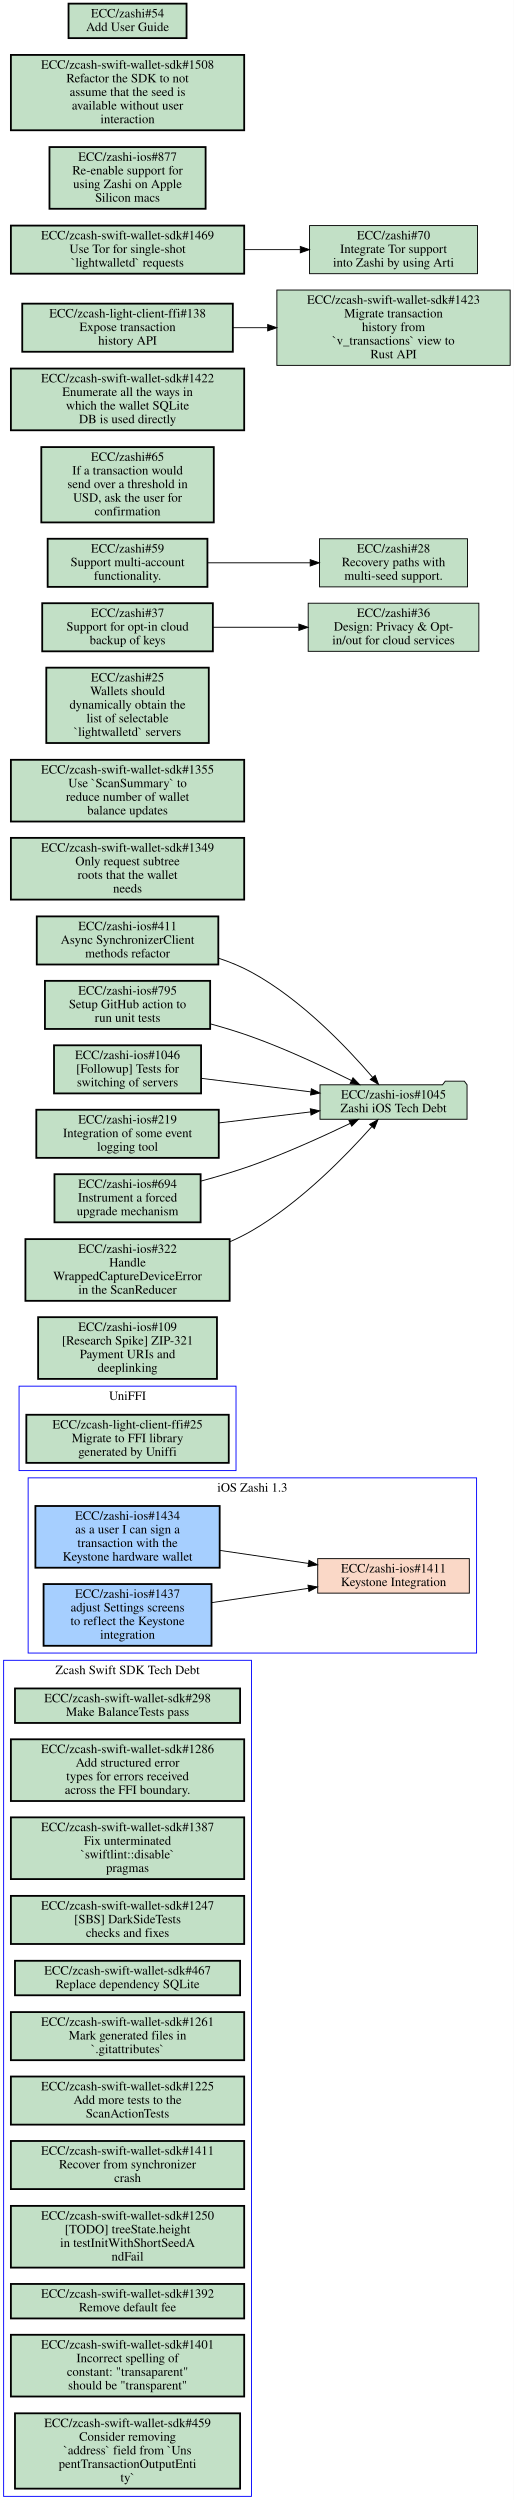
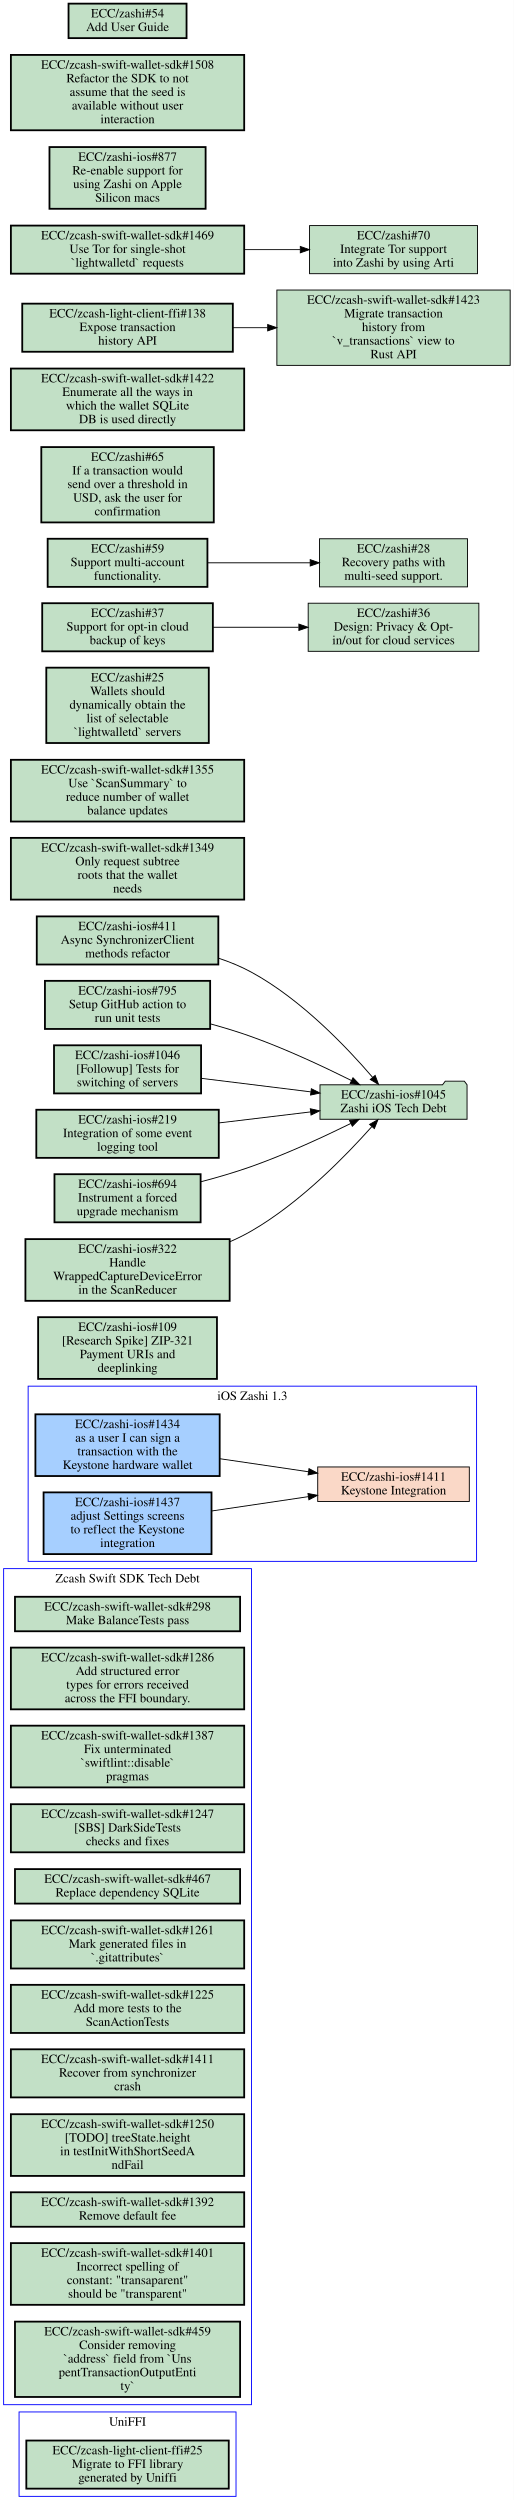
<svg xmlns="http://www.w3.org/2000/svg" xmlns:xlink="http://www.w3.org/1999/xlink" width="566pt" height="2754pt" viewBox="0.00 0.00 566.00 2754.00">
  <g id="graph0" class="graph" transform="scale(1 1) rotate(0) translate(4 2750)">
    <polygon fill="white" stroke="transparent" points="-4,4 -4,-2750 562,-2750 562,4 -4,4" />
    <g id="clust1" class="cluster">
-       <polygon fill="none" stroke="blue" points="17,-1130 17,-1223 256,-1223 256,-1130 17,-1130" />
-       <text text-anchor="middle" x="136.5" y="-1207.8" font-family="Times,serif" font-size="14.00">UniFFI</text>
+       <polygon fill="none" stroke="blue" points="27,-1030 27,-1223 521,-1223 521,-1030 27,-1030" />
+       <text text-anchor="middle" x="274" y="-1207.8" font-family="Times,serif" font-size="14.00">iOS Zashi 1.3</text>
    </g>
    <g id="clust2" class="cluster">
-       <polygon fill="none" stroke="blue" points="0,0 0,-921 273,-921 273,0 0,0" />
-       <text text-anchor="middle" x="136.5" y="-905.8" font-family="Times,serif" font-size="14.00">Zcash Swift SDK Tech Debt</text>
+       <polygon fill="none" stroke="blue" points="0,-101 0,-1022 273,-1022 273,-101 0,-101" />
+       <text text-anchor="middle" x="136.5" y="-1006.8" font-family="Times,serif" font-size="14.00">Zcash Swift SDK Tech Debt</text>
    </g>
    <g id="clust3" class="cluster">
-       <polygon fill="none" stroke="blue" points="27,-929 27,-1122 521,-1122 521,-929 27,-929" />
-       <text text-anchor="middle" x="274" y="-1106.8" font-family="Times,serif" font-size="14.00">iOS Zashi 1.3</text>
-     </g>
-     <g id="node1" class="node open">
+       <polygon fill="none" stroke="blue" points="17,0 17,-93 256,-93 256,0 17,0" />
+       <text text-anchor="middle" x="136.5" y="-77.8" font-family="Times,serif" font-size="14.00">UniFFI</text>
+     </g>
+     <g id="node1" class="node closed">
      <g id="a_node1">
-         <a xlink:href="https://github.com/Electric-Coin-Company/zcash-light-client-ffi/issues/25" xlink:title="ECC/zcash-light-client-ffi#25&#10;Migrate to FFI library&#10;generated by Uniffi" target="_blank">
-           <polygon fill="#c2e0c6" stroke="black" stroke-width="2" points="248,-1191.5 25,-1191.5 25,-1138.5 248,-1138.5 248,-1191.5" />
-           <text text-anchor="middle" x="136.5" y="-1176.3" font-family="Times,serif" font-size="14.00">ECC/zcash-light-client-ffi#25</text>
-           <text text-anchor="middle" x="136.5" y="-1161.3" font-family="Times,serif" font-size="14.00">Migrate to FFI library</text>
-           <text text-anchor="middle" x="136.5" y="-1146.3" font-family="Times,serif" font-size="14.00">generated by Uniffi</text>
-         </a>
-       </g>
-     </g>
-     <g id="node2" class="node open">
+         <a xlink:href="https://github.com/Electric-Coin-Company/zashi-ios/issues/1411" xlink:title="ECC/zashi-ios#1411&#10;Keystone Integration" target="_blank">
+           <polygon fill="#fad8c7" stroke="black" points="513,-1134 346,-1134 346,-1096 513,-1096 513,-1134" />
+           <text text-anchor="middle" x="429.5" y="-1118.8" font-family="Times,serif" font-size="14.00">ECC/zashi-ios#1411</text>
+           <text text-anchor="middle" x="429.5" y="-1103.8" font-family="Times,serif" font-size="14.00">Keystone Integration</text>
+         </a>
+       </g>
+     </g>
+     <g id="node2" class="node committed">
      <g id="a_node2">
-         <a xlink:href="https://github.com/Electric-Coin-Company/zcash-swift-wallet-sdk/issues/298" xlink:title="ECC/zcash-swift-wallet-sdk#298&#10;Make BalanceTests pass" target="_blank">
-           <polygon fill="#c2e0c6" stroke="black" stroke-width="2" points="260.5,-890 12.5,-890 12.5,-852 260.5,-852 260.5,-890" />
-           <text text-anchor="middle" x="136.5" y="-874.8" font-family="Times,serif" font-size="14.00">ECC/zcash-swift-wallet-sdk#298</text>
-           <text text-anchor="middle" x="136.5" y="-859.8" font-family="Times,serif" font-size="14.00">Make BalanceTests pass</text>
-         </a>
-       </g>
-     </g>
-     <g id="node3" class="node open">
+         <a xlink:href="https://github.com/Electric-Coin-Company/zashi-ios/issues/1434" xlink:title="ECC/zashi-ios#1434&#10;as a user I can sign a&#10;transaction with the&#10;Keystone hardware wallet" target="_blank">
+           <polygon fill="#a6cfff" stroke="black" stroke-width="2" points="238,-1192 35,-1192 35,-1124 238,-1124 238,-1192" />
+           <text text-anchor="middle" x="136.5" y="-1176.8" font-family="Times,serif" font-size="14.00">ECC/zashi-ios#1434</text>
+           <text text-anchor="middle" x="136.5" y="-1161.8" font-family="Times,serif" font-size="14.00">as a user I can sign a</text>
+           <text text-anchor="middle" x="136.5" y="-1146.8" font-family="Times,serif" font-size="14.00">transaction with the</text>
+           <text text-anchor="middle" x="136.5" y="-1131.8" font-family="Times,serif" font-size="14.00">Keystone hardware wallet</text>
+         </a>
+       </g>
+     </g>
+     <g id="edge1" class="edge">
+       <path fill="none" stroke="black" d="M238.05,-1143.1C269.78,-1138.5 304.66,-1133.3 335.81,-1128.7" />
+       <polygon fill="black" stroke="black" points="336.41,-1132.15 345.78,-1127.2 335.37,-1125.23 336.41,-1132.15" />
+     </g>
+     <g id="node3" class="node committed">
      <g id="a_node3">
-         <a xlink:href="https://github.com/Electric-Coin-Company/zcash-swift-wallet-sdk/issues/1286" xlink:title="ECC/zcash-swift-wallet-sdk#1286&#10;Add structured error&#10;types for errors received&#10;across the FFI boundary." target="_blank">
-           <polygon fill="#c2e0c6" stroke="black" stroke-width="2" points="265,-834 8,-834 8,-766 265,-766 265,-834" />
-           <text text-anchor="middle" x="136.5" y="-818.8" font-family="Times,serif" font-size="14.00">ECC/zcash-swift-wallet-sdk#1286</text>
-           <text text-anchor="middle" x="136.5" y="-803.8" font-family="Times,serif" font-size="14.00">Add structured error</text>
-           <text text-anchor="middle" x="136.5" y="-788.8" font-family="Times,serif" font-size="14.00">types for errors received</text>
-           <text text-anchor="middle" x="136.5" y="-773.8" font-family="Times,serif" font-size="14.00">across the FFI boundary.</text>
-         </a>
-       </g>
+         <a xlink:href="https://github.com/Electric-Coin-Company/zashi-ios/issues/1437" xlink:title="ECC/zashi-ios#1437&#10;adjust Settings screens&#10;to reflect the Keystone&#10;integration" target="_blank">
+           <polygon fill="#a6cfff" stroke="black" stroke-width="2" points="229,-1106 44,-1106 44,-1038 229,-1038 229,-1106" />
+           <text text-anchor="middle" x="136.5" y="-1090.8" font-family="Times,serif" font-size="14.00">ECC/zashi-ios#1437</text>
+           <text text-anchor="middle" x="136.5" y="-1075.8" font-family="Times,serif" font-size="14.00">adjust Settings screens</text>
+           <text text-anchor="middle" x="136.5" y="-1060.8" font-family="Times,serif" font-size="14.00">to reflect the Keystone</text>
+           <text text-anchor="middle" x="136.5" y="-1045.8" font-family="Times,serif" font-size="14.00">integration</text>
+         </a>
+       </g>
+     </g>
+     <g id="edge2" class="edge">
+       <path fill="none" stroke="black" d="M229.17,-1085.5C263.14,-1090.6 301.66,-1096.3 335.72,-1101.3" />
+       <polygon fill="black" stroke="black" points="335.26,-1104.77 345.67,-1102.8 336.3,-1097.85 335.26,-1104.77" />
    </g>
    <g id="node4" class="node open">
      <g id="a_node4">
-         <a xlink:href="https://github.com/Electric-Coin-Company/zcash-swift-wallet-sdk/issues/1387" xlink:title="ECC/zcash-swift-wallet-sdk#1387&#10;Fix unterminated&#10;`swiftlint::disable`&#10;pragmas" target="_blank">
-           <polygon fill="#c2e0c6" stroke="black" stroke-width="2" points="265,-748 8,-748 8,-680 265,-680 265,-748" />
-           <text text-anchor="middle" x="136.5" y="-732.8" font-family="Times,serif" font-size="14.00">ECC/zcash-swift-wallet-sdk#1387</text>
-           <text text-anchor="middle" x="136.5" y="-717.8" font-family="Times,serif" font-size="14.00">Fix unterminated</text>
-           <text text-anchor="middle" x="136.5" y="-702.8" font-family="Times,serif" font-size="14.00">`swiftlint::disable`</text>
-           <text text-anchor="middle" x="136.5" y="-687.8" font-family="Times,serif" font-size="14.00">pragmas</text>
+         <a xlink:href="https://github.com/Electric-Coin-Company/zcash-swift-wallet-sdk/issues/298" xlink:title="ECC/zcash-swift-wallet-sdk#298&#10;Make BalanceTests pass" target="_blank">
+           <polygon fill="#c2e0c6" stroke="black" stroke-width="2" points="260.5,-991 12.5,-991 12.5,-953 260.5,-953 260.5,-991" />
+           <text text-anchor="middle" x="136.5" y="-975.8" font-family="Times,serif" font-size="14.00">ECC/zcash-swift-wallet-sdk#298</text>
+           <text text-anchor="middle" x="136.5" y="-960.8" font-family="Times,serif" font-size="14.00">Make BalanceTests pass</text>
        </a>
      </g>
    </g>
    <g id="node5" class="node open">
      <g id="a_node5">
-         <a xlink:href="https://github.com/Electric-Coin-Company/zcash-swift-wallet-sdk/issues/1247" xlink:title="ECC/zcash-swift-wallet-sdk#1247&#10;[SBS] DarkSideTests&#10;checks and fixes" target="_blank">
-           <polygon fill="#c2e0c6" stroke="black" stroke-width="2" points="265,-661.5 8,-661.5 8,-608.5 265,-608.5 265,-661.5" />
-           <text text-anchor="middle" x="136.5" y="-646.3" font-family="Times,serif" font-size="14.00">ECC/zcash-swift-wallet-sdk#1247</text>
-           <text text-anchor="middle" x="136.5" y="-631.3" font-family="Times,serif" font-size="14.00">[SBS] DarkSideTests</text>
-           <text text-anchor="middle" x="136.5" y="-616.3" font-family="Times,serif" font-size="14.00">checks and fixes</text>
+         <a xlink:href="https://github.com/Electric-Coin-Company/zcash-swift-wallet-sdk/issues/1286" xlink:title="ECC/zcash-swift-wallet-sdk#1286&#10;Add structured error&#10;types for errors received&#10;across the FFI boundary." target="_blank">
+           <polygon fill="#c2e0c6" stroke="black" stroke-width="2" points="265,-935 8,-935 8,-867 265,-867 265,-935" />
+           <text text-anchor="middle" x="136.5" y="-919.8" font-family="Times,serif" font-size="14.00">ECC/zcash-swift-wallet-sdk#1286</text>
+           <text text-anchor="middle" x="136.5" y="-904.8" font-family="Times,serif" font-size="14.00">Add structured error</text>
+           <text text-anchor="middle" x="136.5" y="-889.8" font-family="Times,serif" font-size="14.00">types for errors received</text>
+           <text text-anchor="middle" x="136.5" y="-874.8" font-family="Times,serif" font-size="14.00">across the FFI boundary.</text>
        </a>
      </g>
    </g>
    <g id="node6" class="node open">
      <g id="a_node6">
-         <a xlink:href="https://github.com/Electric-Coin-Company/zcash-swift-wallet-sdk/issues/467" xlink:title="ECC/zcash-swift-wallet-sdk#467&#10;Replace dependency SQLite" target="_blank">
-           <polygon fill="#c2e0c6" stroke="black" stroke-width="2" points="260.5,-590 12.5,-590 12.5,-552 260.5,-552 260.5,-590" />
-           <text text-anchor="middle" x="136.5" y="-574.8" font-family="Times,serif" font-size="14.00">ECC/zcash-swift-wallet-sdk#467</text>
-           <text text-anchor="middle" x="136.5" y="-559.8" font-family="Times,serif" font-size="14.00">Replace dependency SQLite</text>
+         <a xlink:href="https://github.com/Electric-Coin-Company/zcash-swift-wallet-sdk/issues/1387" xlink:title="ECC/zcash-swift-wallet-sdk#1387&#10;Fix unterminated&#10;`swiftlint::disable`&#10;pragmas" target="_blank">
+           <polygon fill="#c2e0c6" stroke="black" stroke-width="2" points="265,-849 8,-849 8,-781 265,-781 265,-849" />
+           <text text-anchor="middle" x="136.5" y="-833.8" font-family="Times,serif" font-size="14.00">ECC/zcash-swift-wallet-sdk#1387</text>
+           <text text-anchor="middle" x="136.5" y="-818.8" font-family="Times,serif" font-size="14.00">Fix unterminated</text>
+           <text text-anchor="middle" x="136.5" y="-803.8" font-family="Times,serif" font-size="14.00">`swiftlint::disable`</text>
+           <text text-anchor="middle" x="136.5" y="-788.8" font-family="Times,serif" font-size="14.00">pragmas</text>
        </a>
      </g>
    </g>
    <g id="node7" class="node open">
      <g id="a_node7">
-         <a xlink:href="https://github.com/Electric-Coin-Company/zcash-swift-wallet-sdk/issues/1261" xlink:title="ECC/zcash-swift-wallet-sdk#1261&#10;Mark generated files in&#10;`.gitattributes`" target="_blank">
-           <polygon fill="#c2e0c6" stroke="black" stroke-width="2" points="265,-533.5 8,-533.5 8,-480.5 265,-480.5 265,-533.5" />
-           <text text-anchor="middle" x="136.5" y="-518.3" font-family="Times,serif" font-size="14.00">ECC/zcash-swift-wallet-sdk#1261</text>
-           <text text-anchor="middle" x="136.5" y="-503.3" font-family="Times,serif" font-size="14.00">Mark generated files in</text>
-           <text text-anchor="middle" x="136.5" y="-488.3" font-family="Times,serif" font-size="14.00">`.gitattributes`</text>
+         <a xlink:href="https://github.com/Electric-Coin-Company/zcash-swift-wallet-sdk/issues/1247" xlink:title="ECC/zcash-swift-wallet-sdk#1247&#10;[SBS] DarkSideTests&#10;checks and fixes" target="_blank">
+           <polygon fill="#c2e0c6" stroke="black" stroke-width="2" points="265,-762.5 8,-762.5 8,-709.5 265,-709.5 265,-762.5" />
+           <text text-anchor="middle" x="136.5" y="-747.3" font-family="Times,serif" font-size="14.00">ECC/zcash-swift-wallet-sdk#1247</text>
+           <text text-anchor="middle" x="136.5" y="-732.3" font-family="Times,serif" font-size="14.00">[SBS] DarkSideTests</text>
+           <text text-anchor="middle" x="136.5" y="-717.3" font-family="Times,serif" font-size="14.00">checks and fixes</text>
        </a>
      </g>
    </g>
    <g id="node8" class="node open">
      <g id="a_node8">
-         <a xlink:href="https://github.com/Electric-Coin-Company/zcash-swift-wallet-sdk/issues/1225" xlink:title="ECC/zcash-swift-wallet-sdk#1225&#10;Add more tests to the&#10;ScanActionTests" target="_blank">
-           <polygon fill="#c2e0c6" stroke="black" stroke-width="2" points="265,-462.5 8,-462.5 8,-409.5 265,-409.5 265,-462.5" />
-           <text text-anchor="middle" x="136.5" y="-447.3" font-family="Times,serif" font-size="14.00">ECC/zcash-swift-wallet-sdk#1225</text>
-           <text text-anchor="middle" x="136.5" y="-432.3" font-family="Times,serif" font-size="14.00">Add more tests to the</text>
-           <text text-anchor="middle" x="136.5" y="-417.3" font-family="Times,serif" font-size="14.00">ScanActionTests</text>
+         <a xlink:href="https://github.com/Electric-Coin-Company/zcash-swift-wallet-sdk/issues/467" xlink:title="ECC/zcash-swift-wallet-sdk#467&#10;Replace dependency SQLite" target="_blank">
+           <polygon fill="#c2e0c6" stroke="black" stroke-width="2" points="260.5,-691 12.5,-691 12.5,-653 260.5,-653 260.5,-691" />
+           <text text-anchor="middle" x="136.5" y="-675.8" font-family="Times,serif" font-size="14.00">ECC/zcash-swift-wallet-sdk#467</text>
+           <text text-anchor="middle" x="136.5" y="-660.8" font-family="Times,serif" font-size="14.00">Replace dependency SQLite</text>
        </a>
      </g>
    </g>
    <g id="node9" class="node open">
      <g id="a_node9">
-         <a xlink:href="https://github.com/Electric-Coin-Company/zcash-swift-wallet-sdk/issues/1411" xlink:title="ECC/zcash-swift-wallet-sdk#1411&#10;Recover from synchronizer&#10;crash" target="_blank">
-           <polygon fill="#c2e0c6" stroke="black" stroke-width="2" points="265,-391.5 8,-391.5 8,-338.5 265,-338.5 265,-391.5" />
-           <text text-anchor="middle" x="136.5" y="-376.3" font-family="Times,serif" font-size="14.00">ECC/zcash-swift-wallet-sdk#1411</text>
-           <text text-anchor="middle" x="136.5" y="-361.3" font-family="Times,serif" font-size="14.00">Recover from synchronizer</text>
-           <text text-anchor="middle" x="136.5" y="-346.3" font-family="Times,serif" font-size="14.00">crash</text>
+         <a xlink:href="https://github.com/Electric-Coin-Company/zcash-swift-wallet-sdk/issues/1261" xlink:title="ECC/zcash-swift-wallet-sdk#1261&#10;Mark generated files in&#10;`.gitattributes`" target="_blank">
+           <polygon fill="#c2e0c6" stroke="black" stroke-width="2" points="265,-634.5 8,-634.5 8,-581.5 265,-581.5 265,-634.5" />
+           <text text-anchor="middle" x="136.5" y="-619.3" font-family="Times,serif" font-size="14.00">ECC/zcash-swift-wallet-sdk#1261</text>
+           <text text-anchor="middle" x="136.5" y="-604.3" font-family="Times,serif" font-size="14.00">Mark generated files in</text>
+           <text text-anchor="middle" x="136.5" y="-589.3" font-family="Times,serif" font-size="14.00">`.gitattributes`</text>
        </a>
      </g>
    </g>
    <g id="node10" class="node open">
      <g id="a_node10">
-         <a xlink:href="https://github.com/Electric-Coin-Company/zcash-swift-wallet-sdk/issues/1250" xlink:title="ECC/zcash-swift-wallet-sdk#1250&#10;[TODO] treeState.height&#10;in testInitWithShortSeedA&#10;ndFail" target="_blank">
-           <polygon fill="#c2e0c6" stroke="black" stroke-width="2" points="265,-320 8,-320 8,-252 265,-252 265,-320" />
-           <text text-anchor="middle" x="136.5" y="-304.8" font-family="Times,serif" font-size="14.00">ECC/zcash-swift-wallet-sdk#1250</text>
-           <text text-anchor="middle" x="136.5" y="-289.8" font-family="Times,serif" font-size="14.00">[TODO] treeState.height</text>
-           <text text-anchor="middle" x="136.5" y="-274.8" font-family="Times,serif" font-size="14.00">in testInitWithShortSeedA</text>
-           <text text-anchor="middle" x="136.5" y="-259.8" font-family="Times,serif" font-size="14.00">ndFail</text>
+         <a xlink:href="https://github.com/Electric-Coin-Company/zcash-swift-wallet-sdk/issues/1225" xlink:title="ECC/zcash-swift-wallet-sdk#1225&#10;Add more tests to the&#10;ScanActionTests" target="_blank">
+           <polygon fill="#c2e0c6" stroke="black" stroke-width="2" points="265,-563.5 8,-563.5 8,-510.5 265,-510.5 265,-563.5" />
+           <text text-anchor="middle" x="136.5" y="-548.3" font-family="Times,serif" font-size="14.00">ECC/zcash-swift-wallet-sdk#1225</text>
+           <text text-anchor="middle" x="136.5" y="-533.3" font-family="Times,serif" font-size="14.00">Add more tests to the</text>
+           <text text-anchor="middle" x="136.5" y="-518.3" font-family="Times,serif" font-size="14.00">ScanActionTests</text>
        </a>
      </g>
    </g>
    <g id="node11" class="node open">
      <g id="a_node11">
-         <a xlink:href="https://github.com/Electric-Coin-Company/zcash-swift-wallet-sdk/issues/1392" xlink:title="ECC/zcash-swift-wallet-sdk#1392&#10;Remove default fee" target="_blank">
-           <polygon fill="#c2e0c6" stroke="black" stroke-width="2" points="265,-234 8,-234 8,-196 265,-196 265,-234" />
-           <text text-anchor="middle" x="136.5" y="-218.8" font-family="Times,serif" font-size="14.00">ECC/zcash-swift-wallet-sdk#1392</text>
-           <text text-anchor="middle" x="136.5" y="-203.8" font-family="Times,serif" font-size="14.00">Remove default fee</text>
+         <a xlink:href="https://github.com/Electric-Coin-Company/zcash-swift-wallet-sdk/issues/1411" xlink:title="ECC/zcash-swift-wallet-sdk#1411&#10;Recover from synchronizer&#10;crash" target="_blank">
+           <polygon fill="#c2e0c6" stroke="black" stroke-width="2" points="265,-492.5 8,-492.5 8,-439.5 265,-439.5 265,-492.5" />
+           <text text-anchor="middle" x="136.5" y="-477.3" font-family="Times,serif" font-size="14.00">ECC/zcash-swift-wallet-sdk#1411</text>
+           <text text-anchor="middle" x="136.5" y="-462.3" font-family="Times,serif" font-size="14.00">Recover from synchronizer</text>
+           <text text-anchor="middle" x="136.5" y="-447.3" font-family="Times,serif" font-size="14.00">crash</text>
        </a>
      </g>
    </g>
    <g id="node12" class="node open">
      <g id="a_node12">
-         <a xlink:href="https://github.com/Electric-Coin-Company/zcash-swift-wallet-sdk/issues/1401" xlink:title="ECC/zcash-swift-wallet-sdk#1401&#10;Incorrect spelling of&#10;constant: &quot;transaparent&quot;&#10;should be &quot;transparent&quot;" target="_blank">
-           <polygon fill="#c2e0c6" stroke="black" stroke-width="2" points="265,-178 8,-178 8,-110 265,-110 265,-178" />
-           <text text-anchor="middle" x="136.5" y="-162.8" font-family="Times,serif" font-size="14.00">ECC/zcash-swift-wallet-sdk#1401</text>
-           <text text-anchor="middle" x="136.5" y="-147.8" font-family="Times,serif" font-size="14.00">Incorrect spelling of</text>
-           <text text-anchor="middle" x="136.5" y="-132.8" font-family="Times,serif" font-size="14.00">constant: "transaparent"</text>
-           <text text-anchor="middle" x="136.5" y="-117.8" font-family="Times,serif" font-size="14.00">should be "transparent"</text>
+         <a xlink:href="https://github.com/Electric-Coin-Company/zcash-swift-wallet-sdk/issues/1250" xlink:title="ECC/zcash-swift-wallet-sdk#1250&#10;[TODO] treeState.height&#10;in testInitWithShortSeedA&#10;ndFail" target="_blank">
+           <polygon fill="#c2e0c6" stroke="black" stroke-width="2" points="265,-421 8,-421 8,-353 265,-353 265,-421" />
+           <text text-anchor="middle" x="136.5" y="-405.8" font-family="Times,serif" font-size="14.00">ECC/zcash-swift-wallet-sdk#1250</text>
+           <text text-anchor="middle" x="136.5" y="-390.8" font-family="Times,serif" font-size="14.00">[TODO] treeState.height</text>
+           <text text-anchor="middle" x="136.5" y="-375.8" font-family="Times,serif" font-size="14.00">in testInitWithShortSeedA</text>
+           <text text-anchor="middle" x="136.5" y="-360.8" font-family="Times,serif" font-size="14.00">ndFail</text>
        </a>
      </g>
    </g>
    <g id="node13" class="node open">
      <g id="a_node13">
+         <a xlink:href="https://github.com/Electric-Coin-Company/zcash-swift-wallet-sdk/issues/1392" xlink:title="ECC/zcash-swift-wallet-sdk#1392&#10;Remove default fee" target="_blank">
+           <polygon fill="#c2e0c6" stroke="black" stroke-width="2" points="265,-335 8,-335 8,-297 265,-297 265,-335" />
+           <text text-anchor="middle" x="136.5" y="-319.8" font-family="Times,serif" font-size="14.00">ECC/zcash-swift-wallet-sdk#1392</text>
+           <text text-anchor="middle" x="136.5" y="-304.8" font-family="Times,serif" font-size="14.00">Remove default fee</text>
+         </a>
+       </g>
+     </g>
+     <g id="node14" class="node open">
+       <g id="a_node14">
+         <a xlink:href="https://github.com/Electric-Coin-Company/zcash-swift-wallet-sdk/issues/1401" xlink:title="ECC/zcash-swift-wallet-sdk#1401&#10;Incorrect spelling of&#10;constant: &quot;transaparent&quot;&#10;should be &quot;transparent&quot;" target="_blank">
+           <polygon fill="#c2e0c6" stroke="black" stroke-width="2" points="265,-279 8,-279 8,-211 265,-211 265,-279" />
+           <text text-anchor="middle" x="136.5" y="-263.8" font-family="Times,serif" font-size="14.00">ECC/zcash-swift-wallet-sdk#1401</text>
+           <text text-anchor="middle" x="136.5" y="-248.8" font-family="Times,serif" font-size="14.00">Incorrect spelling of</text>
+           <text text-anchor="middle" x="136.5" y="-233.8" font-family="Times,serif" font-size="14.00">constant: "transaparent"</text>
+           <text text-anchor="middle" x="136.5" y="-218.8" font-family="Times,serif" font-size="14.00">should be "transparent"</text>
+         </a>
+       </g>
+     </g>
+     <g id="node15" class="node open">
+       <g id="a_node15">
        <a xlink:href="https://github.com/Electric-Coin-Company/zcash-swift-wallet-sdk/issues/459" xlink:title="ECC/zcash-swift-wallet-sdk#459&#10;Consider removing&#10;`address` field from `Uns&#10;pentTransactionOutputEnti&#10;ty`" target="_blank">
-           <polygon fill="#c2e0c6" stroke="black" stroke-width="2" points="260.5,-91.5 12.5,-91.5 12.5,-8.5 260.5,-8.5 260.5,-91.5" />
-           <text text-anchor="middle" x="136.5" y="-76.3" font-family="Times,serif" font-size="14.00">ECC/zcash-swift-wallet-sdk#459</text>
-           <text text-anchor="middle" x="136.5" y="-61.3" font-family="Times,serif" font-size="14.00">Consider removing</text>
-           <text text-anchor="middle" x="136.5" y="-46.3" font-family="Times,serif" font-size="14.00">`address` field from `Uns</text>
-           <text text-anchor="middle" x="136.5" y="-31.3" font-family="Times,serif" font-size="14.00">pentTransactionOutputEnti</text>
-           <text text-anchor="middle" x="136.5" y="-16.3" font-family="Times,serif" font-size="14.00">ty`</text>
-         </a>
-       </g>
-     </g>
-     <g id="node14" class="node closed">
-       <g id="a_node14">
-         <a xlink:href="https://github.com/Electric-Coin-Company/zashi-ios/issues/1411" xlink:title="ECC/zashi-ios#1411&#10;Keystone Integration" target="_blank">
-           <polygon fill="#fad8c7" stroke="black" points="513,-1033 346,-1033 346,-995 513,-995 513,-1033" />
-           <text text-anchor="middle" x="429.5" y="-1017.8" font-family="Times,serif" font-size="14.00">ECC/zashi-ios#1411</text>
-           <text text-anchor="middle" x="429.5" y="-1002.8" font-family="Times,serif" font-size="14.00">Keystone Integration</text>
-         </a>
-       </g>
-     </g>
-     <g id="node15" class="node committed">
-       <g id="a_node15">
-         <a xlink:href="https://github.com/Electric-Coin-Company/zashi-ios/issues/1434" xlink:title="ECC/zashi-ios#1434&#10;as a user I can sign a&#10;transaction with the&#10;Keystone hardware wallet" target="_blank">
-           <polygon fill="#a6cfff" stroke="black" stroke-width="2" points="238,-1091 35,-1091 35,-1023 238,-1023 238,-1091" />
-           <text text-anchor="middle" x="136.5" y="-1075.8" font-family="Times,serif" font-size="14.00">ECC/zashi-ios#1434</text>
-           <text text-anchor="middle" x="136.5" y="-1060.8" font-family="Times,serif" font-size="14.00">as a user I can sign a</text>
-           <text text-anchor="middle" x="136.5" y="-1045.8" font-family="Times,serif" font-size="14.00">transaction with the</text>
-           <text text-anchor="middle" x="136.5" y="-1030.8" font-family="Times,serif" font-size="14.00">Keystone hardware wallet</text>
-         </a>
-       </g>
-     </g>
-     <g id="edge1" class="edge">
-       <path fill="none" stroke="black" d="M238.05,-1042.1C269.78,-1037.5 304.66,-1032.3 335.81,-1027.7" />
-       <polygon fill="black" stroke="black" points="336.41,-1031.15 345.78,-1026.2 335.37,-1024.23 336.41,-1031.15" />
-     </g>
-     <g id="node16" class="node committed">
+           <polygon fill="#c2e0c6" stroke="black" stroke-width="2" points="260.5,-192.5 12.5,-192.5 12.5,-109.5 260.5,-109.5 260.5,-192.5" />
+           <text text-anchor="middle" x="136.5" y="-177.3" font-family="Times,serif" font-size="14.00">ECC/zcash-swift-wallet-sdk#459</text>
+           <text text-anchor="middle" x="136.5" y="-162.3" font-family="Times,serif" font-size="14.00">Consider removing</text>
+           <text text-anchor="middle" x="136.5" y="-147.3" font-family="Times,serif" font-size="14.00">`address` field from `Uns</text>
+           <text text-anchor="middle" x="136.5" y="-132.3" font-family="Times,serif" font-size="14.00">pentTransactionOutputEnti</text>
+           <text text-anchor="middle" x="136.5" y="-117.3" font-family="Times,serif" font-size="14.00">ty`</text>
+         </a>
+       </g>
+     </g>
+     <g id="node16" class="node open">
      <g id="a_node16">
-         <a xlink:href="https://github.com/Electric-Coin-Company/zashi-ios/issues/1437" xlink:title="ECC/zashi-ios#1437&#10;adjust Settings screens&#10;to reflect the Keystone&#10;integration" target="_blank">
-           <polygon fill="#a6cfff" stroke="black" stroke-width="2" points="229,-1005 44,-1005 44,-937 229,-937 229,-1005" />
-           <text text-anchor="middle" x="136.5" y="-989.8" font-family="Times,serif" font-size="14.00">ECC/zashi-ios#1437</text>
-           <text text-anchor="middle" x="136.5" y="-974.8" font-family="Times,serif" font-size="14.00">adjust Settings screens</text>
-           <text text-anchor="middle" x="136.5" y="-959.8" font-family="Times,serif" font-size="14.00">to reflect the Keystone</text>
-           <text text-anchor="middle" x="136.5" y="-944.8" font-family="Times,serif" font-size="14.00">integration</text>
-         </a>
-       </g>
-     </g>
-     <g id="edge2" class="edge">
-       <path fill="none" stroke="black" d="M229.17,-984.55C263.14,-989.57 301.66,-995.3 335.72,-1000.3" />
-       <polygon fill="black" stroke="black" points="335.26,-1003.77 345.67,-1001.8 336.3,-996.85 335.26,-1003.77" />
+         <a xlink:href="https://github.com/Electric-Coin-Company/zcash-light-client-ffi/issues/25" xlink:title="ECC/zcash-light-client-ffi#25&#10;Migrate to FFI library&#10;generated by Uniffi" target="_blank">
+           <polygon fill="#c2e0c6" stroke="black" stroke-width="2" points="248,-61.5 25,-61.5 25,-8.5 248,-8.5 248,-61.5" />
+           <text text-anchor="middle" x="136.5" y="-46.3" font-family="Times,serif" font-size="14.00">ECC/zcash-light-client-ffi#25</text>
+           <text text-anchor="middle" x="136.5" y="-31.3" font-family="Times,serif" font-size="14.00">Migrate to FFI library</text>
+           <text text-anchor="middle" x="136.5" y="-16.3" font-family="Times,serif" font-size="14.00">generated by Uniffi</text>
+         </a>
+       </g>
    </g>
    <g id="node17" class="node open">
      <g id="a_node17">
        <a xlink:href="https://github.com/Electric-Coin-Company/zashi-ios/issues/109" xlink:title="ECC/zashi-ios#109&#10;[Research Spike] ZIP-321&#10;Payment URIs and&#10;deeplinking" target="_blank">
          <polygon fill="#c2e0c6" stroke="black" stroke-width="2" points="235,-1299 38,-1299 38,-1231 235,-1231 235,-1299" />
          <text text-anchor="middle" x="136.5" y="-1283.8" font-family="Times,serif" font-size="14.00">ECC/zashi-ios#109</text>
          <text text-anchor="middle" x="136.5" y="-1268.8" font-family="Times,serif" font-size="14.00">[Research Spike] ZIP-321</text>
          <text text-anchor="middle" x="136.5" y="-1253.8" font-family="Times,serif" font-size="14.00">Payment URIs and</text>
          <text text-anchor="middle" x="136.5" y="-1238.8" font-family="Times,serif" font-size="14.00">deeplinking</text>
        </a>
      </g>
    </g>
    <g id="node18" class="node open">
      <g id="a_node18">
        <a xlink:href="https://github.com/Electric-Coin-Company/zashi-ios/issues/411" xlink:title="ECC/zashi-ios#411&#10;Async SynchronizerClient&#10;methods refactor" target="_blank">
          <polygon fill="#c2e0c6" stroke="black" stroke-width="2" points="236.5,-1740.5 36.5,-1740.5 36.5,-1687.5 236.5,-1687.5 236.5,-1740.5" />
          <text text-anchor="middle" x="136.5" y="-1725.3" font-family="Times,serif" font-size="14.00">ECC/zashi-ios#411</text>
          <text text-anchor="middle" x="136.5" y="-1710.3" font-family="Times,serif" font-size="14.00">Async SynchronizerClient</text>
          <text text-anchor="middle" x="136.5" y="-1695.3" font-family="Times,serif" font-size="14.00">methods refactor</text>
        </a>
      </g>
    </g>
    <g id="node19" class="node open">
      <g id="a_node19">
        <a xlink:href="https://github.com/Electric-Coin-Company/zashi-ios/issues/1045" xlink:title="ECC/zashi-ios#1045&#10;Zashi iOS Tech Debt" target="_blank">
          <polygon fill="#c2e0c6" stroke="black" points="510.5,-1555 507.5,-1559 486.5,-1559 483.5,-1555 348.5,-1555 348.5,-1517 510.5,-1517 510.5,-1555" />
          <text text-anchor="middle" x="429.5" y="-1539.8" font-family="Times,serif" font-size="14.00">ECC/zashi-ios#1045</text>
          <text text-anchor="middle" x="429.5" y="-1524.8" font-family="Times,serif" font-size="14.00">Zashi iOS Tech Debt</text>
        </a>
      </g>
    </g>
    <g id="edge3" class="edge">
      <path fill="none" stroke="black" d="M236.64,-1694.5C249.25,-1690.3 261.69,-1685.2 273,-1679 327.95,-1649.1 378.7,-1595.6 406.46,-1563.2" />
      <polygon fill="black" stroke="black" points="409.26,-1565.31 413.01,-1555.4 403.9,-1560.81 409.26,-1565.31" />
    </g>
    <g id="node20" class="node open">
      <g id="a_node20">
        <a xlink:href="https://github.com/Electric-Coin-Company/zashi-ios/issues/795" xlink:title="ECC/zashi-ios#795&#10;Setup GitHub action to&#10;run unit tests" target="_blank">
          <polygon fill="#c2e0c6" stroke="black" stroke-width="2" points="227.5,-1669.5 45.5,-1669.5 45.5,-1616.5 227.5,-1616.5 227.5,-1669.5" />
          <text text-anchor="middle" x="136.5" y="-1654.3" font-family="Times,serif" font-size="14.00">ECC/zashi-ios#795</text>
          <text text-anchor="middle" x="136.5" y="-1639.3" font-family="Times,serif" font-size="14.00">Setup GitHub action to</text>
          <text text-anchor="middle" x="136.5" y="-1624.3" font-family="Times,serif" font-size="14.00">run unit tests</text>
        </a>
      </g>
    </g>
    <g id="edge4" class="edge">
      <path fill="none" stroke="black" d="M227.84,-1622.1C243.06,-1617.9 258.59,-1613.2 273,-1608 311.08,-1594.4 352.57,-1574.9 383.1,-1559.7" />
      <polygon fill="black" stroke="black" points="384.86,-1562.73 392.21,-1555.1 381.71,-1556.48 384.86,-1562.73" />
    </g>
    <g id="node21" class="node open">
      <g id="a_node21">
        <a xlink:href="https://github.com/Electric-Coin-Company/zcash-swift-wallet-sdk/issues/1349" xlink:title="ECC/zcash-swift-wallet-sdk#1349&#10;Only request subtree&#10;roots that the wallet&#10;needs" target="_blank">
          <polygon fill="#c2e0c6" stroke="black" stroke-width="2" points="265,-1827 8,-1827 8,-1759 265,-1759 265,-1827" />
          <text text-anchor="middle" x="136.5" y="-1811.8" font-family="Times,serif" font-size="14.00">ECC/zcash-swift-wallet-sdk#1349</text>
          <text text-anchor="middle" x="136.5" y="-1796.8" font-family="Times,serif" font-size="14.00">Only request subtree</text>
          <text text-anchor="middle" x="136.5" y="-1781.8" font-family="Times,serif" font-size="14.00">roots that the wallet</text>
          <text text-anchor="middle" x="136.5" y="-1766.8" font-family="Times,serif" font-size="14.00">needs</text>
        </a>
      </g>
    </g>
    <g id="node22" class="node open">
      <g id="a_node22">
        <a xlink:href="https://github.com/Electric-Coin-Company/zcash-swift-wallet-sdk/issues/1355" xlink:title="ECC/zcash-swift-wallet-sdk#1355&#10;Use `ScanSummary` to&#10;reduce number of wallet&#10;balance updates" target="_blank">
          <polygon fill="#c2e0c6" stroke="black" stroke-width="2" points="265,-1913 8,-1913 8,-1845 265,-1845 265,-1913" />
          <text text-anchor="middle" x="136.5" y="-1897.8" font-family="Times,serif" font-size="14.00">ECC/zcash-swift-wallet-sdk#1355</text>
          <text text-anchor="middle" x="136.5" y="-1882.8" font-family="Times,serif" font-size="14.00">Use `ScanSummary` to</text>
          <text text-anchor="middle" x="136.5" y="-1867.8" font-family="Times,serif" font-size="14.00">reduce number of wallet</text>
          <text text-anchor="middle" x="136.5" y="-1852.8" font-family="Times,serif" font-size="14.00">balance updates</text>
        </a>
      </g>
    </g>
    <g id="node23" class="node open">
      <g id="a_node23">
        <a xlink:href="https://github.com/Electric-Coin-Company/zashi-ios/issues/1046" xlink:title="ECC/zashi-ios#1046&#10;[Followup] Tests for&#10;switching of servers" target="_blank">
          <polygon fill="#c2e0c6" stroke="black" stroke-width="2" points="217.5,-1598.5 55.5,-1598.5 55.5,-1545.5 217.5,-1545.5 217.5,-1598.5" />
          <text text-anchor="middle" x="136.5" y="-1583.3" font-family="Times,serif" font-size="14.00">ECC/zashi-ios#1046</text>
          <text text-anchor="middle" x="136.5" y="-1568.3" font-family="Times,serif" font-size="14.00">[Followup] Tests for</text>
          <text text-anchor="middle" x="136.5" y="-1553.3" font-family="Times,serif" font-size="14.00">switching of servers</text>
        </a>
      </g>
    </g>
    <g id="edge5" class="edge">
      <path fill="none" stroke="black" d="M217.79,-1562.1C255.16,-1557.4 299.77,-1551.9 338.3,-1547.2" />
      <polygon fill="black" stroke="black" points="338.99,-1550.64 348.47,-1545.9 338.11,-1543.7 338.99,-1550.64" />
    </g>
    <g id="node24" class="node open">
      <g id="a_node24">
        <a xlink:href="https://github.com/Electric-Coin-Company/zashi/issues/25" xlink:title="ECC/zashi#25&#10;Wallets should&#10;dynamically obtain the&#10;list of selectable&#10;`lightwalletd` servers" target="_blank">
          <polygon fill="#c2e0c6" stroke="black" stroke-width="2" points="226,-2014.5 47,-2014.5 47,-1931.5 226,-1931.5 226,-2014.5" />
          <text text-anchor="middle" x="136.5" y="-1999.3" font-family="Times,serif" font-size="14.00">ECC/zashi#25</text>
          <text text-anchor="middle" x="136.5" y="-1984.3" font-family="Times,serif" font-size="14.00">Wallets should</text>
          <text text-anchor="middle" x="136.5" y="-1969.3" font-family="Times,serif" font-size="14.00">dynamically obtain the</text>
          <text text-anchor="middle" x="136.5" y="-1954.3" font-family="Times,serif" font-size="14.00">list of selectable</text>
          <text text-anchor="middle" x="136.5" y="-1939.3" font-family="Times,serif" font-size="14.00">`lightwalletd` servers</text>
        </a>
      </g>
    </g>
    <g id="node25" class="node open">
      <g id="a_node25">
        <a xlink:href="https://github.com/Electric-Coin-Company/zashi/issues/37" xlink:title="ECC/zashi#37&#10;Support for opt-in cloud&#10;backup of keys" target="_blank">
          <polygon fill="#c2e0c6" stroke="black" stroke-width="2" points="230.5,-2085.5 42.5,-2085.5 42.5,-2032.5 230.5,-2032.5 230.5,-2085.5" />
          <text text-anchor="middle" x="136.5" y="-2070.3" font-family="Times,serif" font-size="14.00">ECC/zashi#37</text>
          <text text-anchor="middle" x="136.5" y="-2055.3" font-family="Times,serif" font-size="14.00">Support for opt-in cloud</text>
          <text text-anchor="middle" x="136.5" y="-2040.3" font-family="Times,serif" font-size="14.00">backup of keys</text>
        </a>
      </g>
    </g>
    <g id="node26" class="node open">
      <g id="a_node26">
        <a xlink:href="https://github.com/Electric-Coin-Company/zashi/issues/36" xlink:title="ECC/zashi#36&#10;Design: Privacy &amp; Opt-&#10;in/out for cloud services" target="_blank">
          <polygon fill="#c2e0c6" stroke="black" points="523.5,-2085.5 335.5,-2085.5 335.5,-2032.5 523.5,-2032.5 523.5,-2085.5" />
          <text text-anchor="middle" x="429.5" y="-2070.3" font-family="Times,serif" font-size="14.00">ECC/zashi#36</text>
          <text text-anchor="middle" x="429.5" y="-2055.3" font-family="Times,serif" font-size="14.00">Design: Privacy &amp; Opt-</text>
          <text text-anchor="middle" x="429.5" y="-2040.3" font-family="Times,serif" font-size="14.00">in/out for cloud services</text>
        </a>
      </g>
    </g>
    <g id="edge6" class="edge">
      <path fill="none" stroke="black" d="M230.77,-2059C260.8,-2059 294.24,-2059 324.95,-2059" />
      <polygon fill="black" stroke="black" points="325.25,-2062.5 335.25,-2059 325.25,-2055.5 325.25,-2062.5" />
    </g>
    <g id="node27" class="node open">
      <g id="a_node27">
        <a xlink:href="https://github.com/Electric-Coin-Company/zashi-ios/issues/219" xlink:title="ECC/zashi-ios#219&#10;Integration of some event&#10;logging tool" target="_blank">
          <polygon fill="#c2e0c6" stroke="black" stroke-width="2" points="237,-1527.5 36,-1527.5 36,-1474.5 237,-1474.5 237,-1527.5" />
          <text text-anchor="middle" x="136.5" y="-1512.3" font-family="Times,serif" font-size="14.00">ECC/zashi-ios#219</text>
          <text text-anchor="middle" x="136.5" y="-1497.3" font-family="Times,serif" font-size="14.00">Integration of some event</text>
          <text text-anchor="middle" x="136.5" y="-1482.3" font-family="Times,serif" font-size="14.00">logging tool</text>
        </a>
      </g>
    </g>
    <g id="edge7" class="edge">
      <path fill="none" stroke="black" d="M237.24,-1513C269.9,-1516.9 305.99,-1521.3 337.93,-1525.1" />
      <polygon fill="black" stroke="black" points="337.81,-1528.61 348.15,-1526.3 338.63,-1521.66 337.81,-1528.61" />
    </g>
    <g id="node28" class="node open">
      <g id="a_node28">
        <a xlink:href="https://github.com/Electric-Coin-Company/zashi-ios/issues/694" xlink:title="ECC/zashi-ios#694&#10;Instrument a forced&#10;upgrade mechanism" target="_blank">
          <polygon fill="#c2e0c6" stroke="black" stroke-width="2" points="217,-1456.5 56,-1456.5 56,-1403.5 217,-1403.5 217,-1456.5" />
          <text text-anchor="middle" x="136.5" y="-1441.3" font-family="Times,serif" font-size="14.00">ECC/zashi-ios#694</text>
          <text text-anchor="middle" x="136.5" y="-1426.3" font-family="Times,serif" font-size="14.00">Instrument a forced</text>
          <text text-anchor="middle" x="136.5" y="-1411.3" font-family="Times,serif" font-size="14.00">upgrade mechanism</text>
        </a>
      </g>
    </g>
    <g id="edge8" class="edge">
-       <path fill="none" stroke="black" d="M217.34,-1448.9C235.79,-1453.9 255.22,-1459.7 273,-1466 310.42,-1479.3 351.31,-1497.9 381.77,-1512.5" />
-       <polygon fill="black" stroke="black" points="380.35,-1515.7 390.87,-1517 383.46,-1509.43 380.35,-1515.7" />
+       <path fill="none" stroke="black" d="M217.02,-1448.1C235.58,-1452.9 255.14,-1458.7 273,-1465 310.77,-1478.4 351.96,-1497.4 382.45,-1512.4" />
+       <polygon fill="black" stroke="black" points="381.04,-1515.61 391.56,-1516.9 384.14,-1509.33 381.04,-1515.61" />
    </g>
    <g id="node29" class="node open">
      <g id="a_node29">
        <a xlink:href="https://github.com/Electric-Coin-Company/zashi-ios/issues/322" xlink:title="ECC/zashi-ios#322&#10;Handle&#10;WrappedCaptureDeviceError&#10;in the ScanReducer" target="_blank">
          <polygon fill="#c2e0c6" stroke="black" stroke-width="2" points="249,-1385 24,-1385 24,-1317 249,-1317 249,-1385" />
          <text text-anchor="middle" x="136.5" y="-1369.8" font-family="Times,serif" font-size="14.00">ECC/zashi-ios#322</text>
          <text text-anchor="middle" x="136.5" y="-1354.8" font-family="Times,serif" font-size="14.00">Handle</text>
          <text text-anchor="middle" x="136.5" y="-1339.8" font-family="Times,serif" font-size="14.00">WrappedCaptureDeviceError</text>
          <text text-anchor="middle" x="136.5" y="-1324.8" font-family="Times,serif" font-size="14.00">in the ScanReducer</text>
        </a>
      </g>
    </g>
    <g id="edge9" class="edge">
      <path fill="none" stroke="black" d="M249.02,-1382C257.32,-1385.6 265.41,-1389.6 273,-1394 326.7,-1425 377.51,-1477.3 405.68,-1509" />
      <polygon fill="black" stroke="black" points="403.12,-1511.39 412.34,-1516.6 408.38,-1506.77 403.12,-1511.39" />
    </g>
    <g id="node30" class="node open">
      <g id="a_node30">
        <a xlink:href="https://github.com/Electric-Coin-Company/zashi/issues/59" xlink:title="ECC/zashi#59&#10;Support multi-account&#10;functionality." target="_blank">
          <polygon fill="#c2e0c6" stroke="black" stroke-width="2" points="224.5,-2156.5 48.5,-2156.5 48.5,-2103.5 224.5,-2103.5 224.5,-2156.5" />
          <text text-anchor="middle" x="136.5" y="-2141.3" font-family="Times,serif" font-size="14.00">ECC/zashi#59</text>
          <text text-anchor="middle" x="136.5" y="-2126.3" font-family="Times,serif" font-size="14.00">Support multi-account</text>
          <text text-anchor="middle" x="136.5" y="-2111.3" font-family="Times,serif" font-size="14.00">functionality.</text>
        </a>
      </g>
    </g>
    <g id="node31" class="node open">
      <g id="a_node31">
        <a xlink:href="https://github.com/Electric-Coin-Company/zashi/issues/28" xlink:title="ECC/zashi#28&#10;Recovery paths with&#10;multi-seed support." target="_blank">
          <polygon fill="#c2e0c6" stroke="black" points="511,-2156.5 348,-2156.5 348,-2103.5 511,-2103.5 511,-2156.5" />
          <text text-anchor="middle" x="429.5" y="-2141.3" font-family="Times,serif" font-size="14.00">ECC/zashi#28</text>
          <text text-anchor="middle" x="429.5" y="-2126.3" font-family="Times,serif" font-size="14.00">Recovery paths with</text>
          <text text-anchor="middle" x="429.5" y="-2111.3" font-family="Times,serif" font-size="14.00">multi-seed support.</text>
        </a>
      </g>
    </g>
    <g id="edge10" class="edge">
      <path fill="none" stroke="black" d="M224.81,-2130C260.46,-2130 301.7,-2130 337.71,-2130" />
      <polygon fill="black" stroke="black" points="337.72,-2133.5 347.72,-2130 337.72,-2126.5 337.72,-2133.5" />
    </g>
    <g id="node32" class="node open">
      <g id="a_node32">
        <a xlink:href="https://github.com/Electric-Coin-Company/zashi/issues/65" xlink:title="ECC/zashi#65&#10;If a transaction would&#10;send over a threshold in&#10;USD, ask the user for&#10;confirmation" target="_blank">
          <polygon fill="#c2e0c6" stroke="black" stroke-width="2" points="231.5,-2257.5 41.5,-2257.5 41.5,-2174.5 231.5,-2174.5 231.5,-2257.5" />
          <text text-anchor="middle" x="136.5" y="-2242.3" font-family="Times,serif" font-size="14.00">ECC/zashi#65</text>
          <text text-anchor="middle" x="136.5" y="-2227.3" font-family="Times,serif" font-size="14.00">If a transaction would</text>
          <text text-anchor="middle" x="136.5" y="-2212.3" font-family="Times,serif" font-size="14.00">send over a threshold in</text>
          <text text-anchor="middle" x="136.5" y="-2197.3" font-family="Times,serif" font-size="14.00">USD, ask the user for</text>
          <text text-anchor="middle" x="136.5" y="-2182.3" font-family="Times,serif" font-size="14.00">confirmation</text>
        </a>
      </g>
    </g>
    <g id="node33" class="node open">
      <g id="a_node33">
        <a xlink:href="https://github.com/Electric-Coin-Company/zcash-swift-wallet-sdk/issues/1422" xlink:title="ECC/zcash-swift-wallet-sdk#1422&#10;Enumerate all the ways in&#10;which the wallet SQLite&#10;DB is used directly" target="_blank">
          <polygon fill="#c2e0c6" stroke="black" stroke-width="2" points="265,-2344 8,-2344 8,-2276 265,-2276 265,-2344" />
          <text text-anchor="middle" x="136.5" y="-2328.8" font-family="Times,serif" font-size="14.00">ECC/zcash-swift-wallet-sdk#1422</text>
          <text text-anchor="middle" x="136.5" y="-2313.8" font-family="Times,serif" font-size="14.00">Enumerate all the ways in</text>
          <text text-anchor="middle" x="136.5" y="-2298.8" font-family="Times,serif" font-size="14.00">which the wallet SQLite</text>
          <text text-anchor="middle" x="136.5" y="-2283.8" font-family="Times,serif" font-size="14.00">DB is used directly</text>
        </a>
      </g>
    </g>
    <g id="node34" class="node open">
      <g id="a_node34">
        <a xlink:href="https://github.com/Electric-Coin-Company/zcash-light-client-ffi/issues/138" xlink:title="ECC/zcash-light-client-ffi#138&#10;Expose transaction&#10;history API" target="_blank">
          <polygon fill="#c2e0c6" stroke="black" stroke-width="2" points="252.5,-2415.5 20.5,-2415.5 20.5,-2362.5 252.5,-2362.5 252.5,-2415.5" />
          <text text-anchor="middle" x="136.5" y="-2400.3" font-family="Times,serif" font-size="14.00">ECC/zcash-light-client-ffi#138</text>
          <text text-anchor="middle" x="136.5" y="-2385.3" font-family="Times,serif" font-size="14.00">Expose transaction</text>
          <text text-anchor="middle" x="136.5" y="-2370.3" font-family="Times,serif" font-size="14.00">history API</text>
        </a>
      </g>
    </g>
    <g id="node35" class="node open">
      <g id="a_node35">
        <a xlink:href="https://github.com/Electric-Coin-Company/zcash-swift-wallet-sdk/issues/1423" xlink:title="ECC/zcash-swift-wallet-sdk#1423&#10;Migrate transaction&#10;history from&#10;`v_transactions` view to&#10;Rust API" target="_blank">
          <polygon fill="#c2e0c6" stroke="black" points="558,-2430.5 301,-2430.5 301,-2347.5 558,-2347.5 558,-2430.5" />
          <text text-anchor="middle" x="429.5" y="-2415.3" font-family="Times,serif" font-size="14.00">ECC/zcash-swift-wallet-sdk#1423</text>
          <text text-anchor="middle" x="429.5" y="-2400.3" font-family="Times,serif" font-size="14.00">Migrate transaction</text>
          <text text-anchor="middle" x="429.5" y="-2385.3" font-family="Times,serif" font-size="14.00">history from</text>
          <text text-anchor="middle" x="429.5" y="-2370.3" font-family="Times,serif" font-size="14.00">`v_transactions` view to</text>
          <text text-anchor="middle" x="429.5" y="-2355.3" font-family="Times,serif" font-size="14.00">Rust API</text>
        </a>
      </g>
    </g>
    <g id="edge11" class="edge">
      <path fill="none" stroke="black" d="M252.51,-2389C265.05,-2389 277.9,-2389 290.67,-2389" />
      <polygon fill="black" stroke="black" points="290.89,-2392.5 300.89,-2389 290.89,-2385.5 290.89,-2392.5" />
    </g>
    <g id="node36" class="node open">
      <g id="a_node36">
        <a xlink:href="https://github.com/Electric-Coin-Company/zashi/issues/70" xlink:title="ECC/zashi#70&#10;Integrate Tor support&#10;into Zashi by using Arti" target="_blank">
          <polygon fill="#c2e0c6" stroke="black" points="522,-2501.5 337,-2501.5 337,-2448.5 522,-2448.5 522,-2501.5" />
          <text text-anchor="middle" x="429.5" y="-2486.3" font-family="Times,serif" font-size="14.00">ECC/zashi#70</text>
          <text text-anchor="middle" x="429.5" y="-2471.3" font-family="Times,serif" font-size="14.00">Integrate Tor support</text>
          <text text-anchor="middle" x="429.5" y="-2456.3" font-family="Times,serif" font-size="14.00">into Zashi by using Arti</text>
        </a>
      </g>
    </g>
    <g id="node37" class="node open">
      <g id="a_node37">
        <a xlink:href="https://github.com/Electric-Coin-Company/zcash-swift-wallet-sdk/issues/1469" xlink:title="ECC/zcash-swift-wallet-sdk#1469&#10;Use Tor for single-shot&#10;`lightwalletd` requests" target="_blank">
          <polygon fill="#c2e0c6" stroke="black" stroke-width="2" points="265,-2501.5 8,-2501.5 8,-2448.5 265,-2448.5 265,-2501.5" />
          <text text-anchor="middle" x="136.5" y="-2486.3" font-family="Times,serif" font-size="14.00">ECC/zcash-swift-wallet-sdk#1469</text>
          <text text-anchor="middle" x="136.5" y="-2471.3" font-family="Times,serif" font-size="14.00">Use Tor for single-shot</text>
          <text text-anchor="middle" x="136.5" y="-2456.3" font-family="Times,serif" font-size="14.00">`lightwalletd` requests</text>
        </a>
      </g>
    </g>
    <g id="edge12" class="edge">
      <path fill="none" stroke="black" d="M265.14,-2475C285.68,-2475 306.71,-2475 326.55,-2475" />
      <polygon fill="black" stroke="black" points="326.81,-2478.5 336.81,-2475 326.81,-2471.5 326.81,-2478.5" />
    </g>
    <g id="node38" class="node open">
      <g id="a_node38">
        <a xlink:href="https://github.com/Electric-Coin-Company/zashi-ios/issues/877" xlink:title="ECC/zashi-ios#877&#10;Re-enable support for&#10;using Zashi on Apple&#10;Silicon macs" target="_blank">
          <polygon fill="#c2e0c6" stroke="black" stroke-width="2" points="222.5,-2588 50.5,-2588 50.5,-2520 222.5,-2520 222.5,-2588" />
          <text text-anchor="middle" x="136.5" y="-2572.8" font-family="Times,serif" font-size="14.00">ECC/zashi-ios#877</text>
          <text text-anchor="middle" x="136.5" y="-2557.8" font-family="Times,serif" font-size="14.00">Re-enable support for</text>
          <text text-anchor="middle" x="136.5" y="-2542.8" font-family="Times,serif" font-size="14.00">using Zashi on Apple</text>
          <text text-anchor="middle" x="136.5" y="-2527.8" font-family="Times,serif" font-size="14.00">Silicon macs</text>
        </a>
      </g>
    </g>
    <g id="node39" class="node open">
      <g id="a_node39">
        <a xlink:href="https://github.com/Electric-Coin-Company/zcash-swift-wallet-sdk/issues/1508" xlink:title="ECC/zcash-swift-wallet-sdk#1508&#10;Refactor the SDK to not&#10;assume that the seed is&#10;available without user&#10;interaction" target="_blank">
          <polygon fill="#c2e0c6" stroke="black" stroke-width="2" points="265,-2689.5 8,-2689.5 8,-2606.5 265,-2606.5 265,-2689.5" />
          <text text-anchor="middle" x="136.5" y="-2674.3" font-family="Times,serif" font-size="14.00">ECC/zcash-swift-wallet-sdk#1508</text>
          <text text-anchor="middle" x="136.5" y="-2659.3" font-family="Times,serif" font-size="14.00">Refactor the SDK to not</text>
          <text text-anchor="middle" x="136.5" y="-2644.3" font-family="Times,serif" font-size="14.00">assume that the seed is</text>
          <text text-anchor="middle" x="136.5" y="-2629.3" font-family="Times,serif" font-size="14.00">available without user</text>
          <text text-anchor="middle" x="136.5" y="-2614.3" font-family="Times,serif" font-size="14.00">interaction</text>
        </a>
      </g>
    </g>
    <g id="node40" class="node open">
      <g id="a_node40">
        <a xlink:href="https://github.com/Electric-Coin-Company/zashi/issues/54" xlink:title="ECC/zashi#54&#10;Add User Guide" target="_blank">
          <polygon fill="#c2e0c6" stroke="black" stroke-width="2" points="201.5,-2746 71.5,-2746 71.5,-2708 201.5,-2708 201.5,-2746" />
          <text text-anchor="middle" x="136.5" y="-2730.8" font-family="Times,serif" font-size="14.00">ECC/zashi#54</text>
          <text text-anchor="middle" x="136.5" y="-2715.8" font-family="Times,serif" font-size="14.00">Add User Guide</text>
        </a>
      </g>
    </g>
  </g>
</svg>
